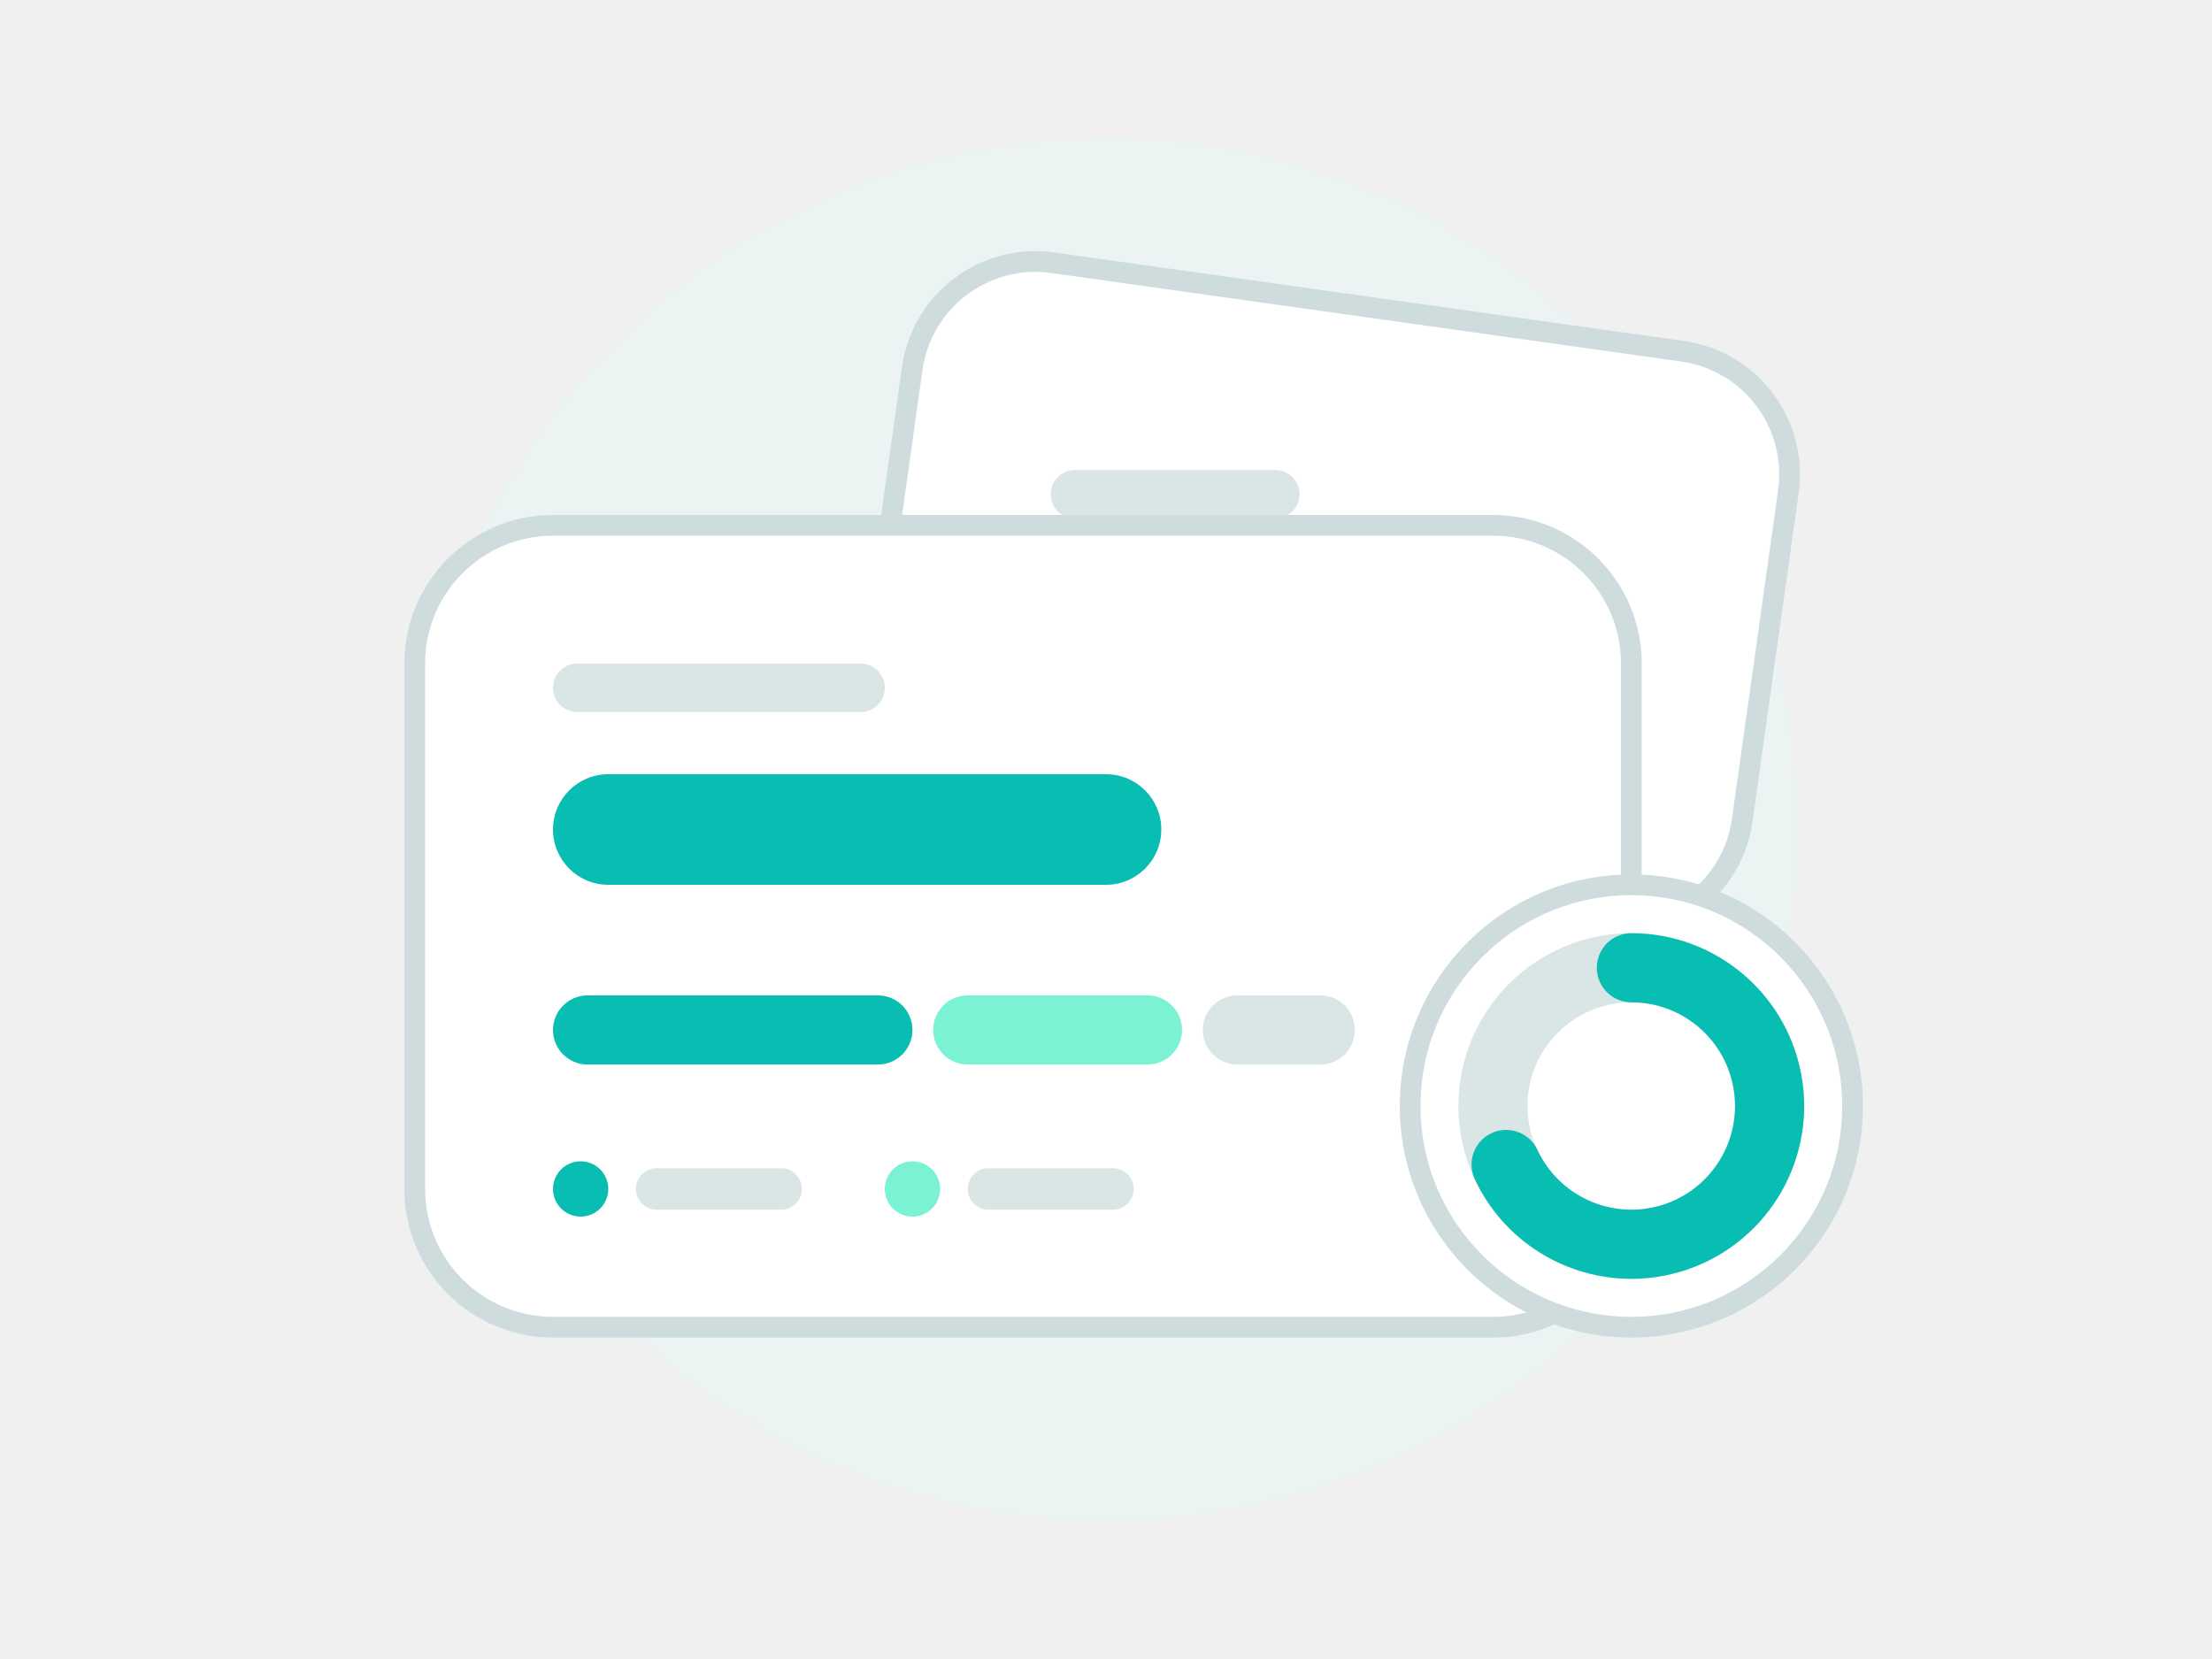
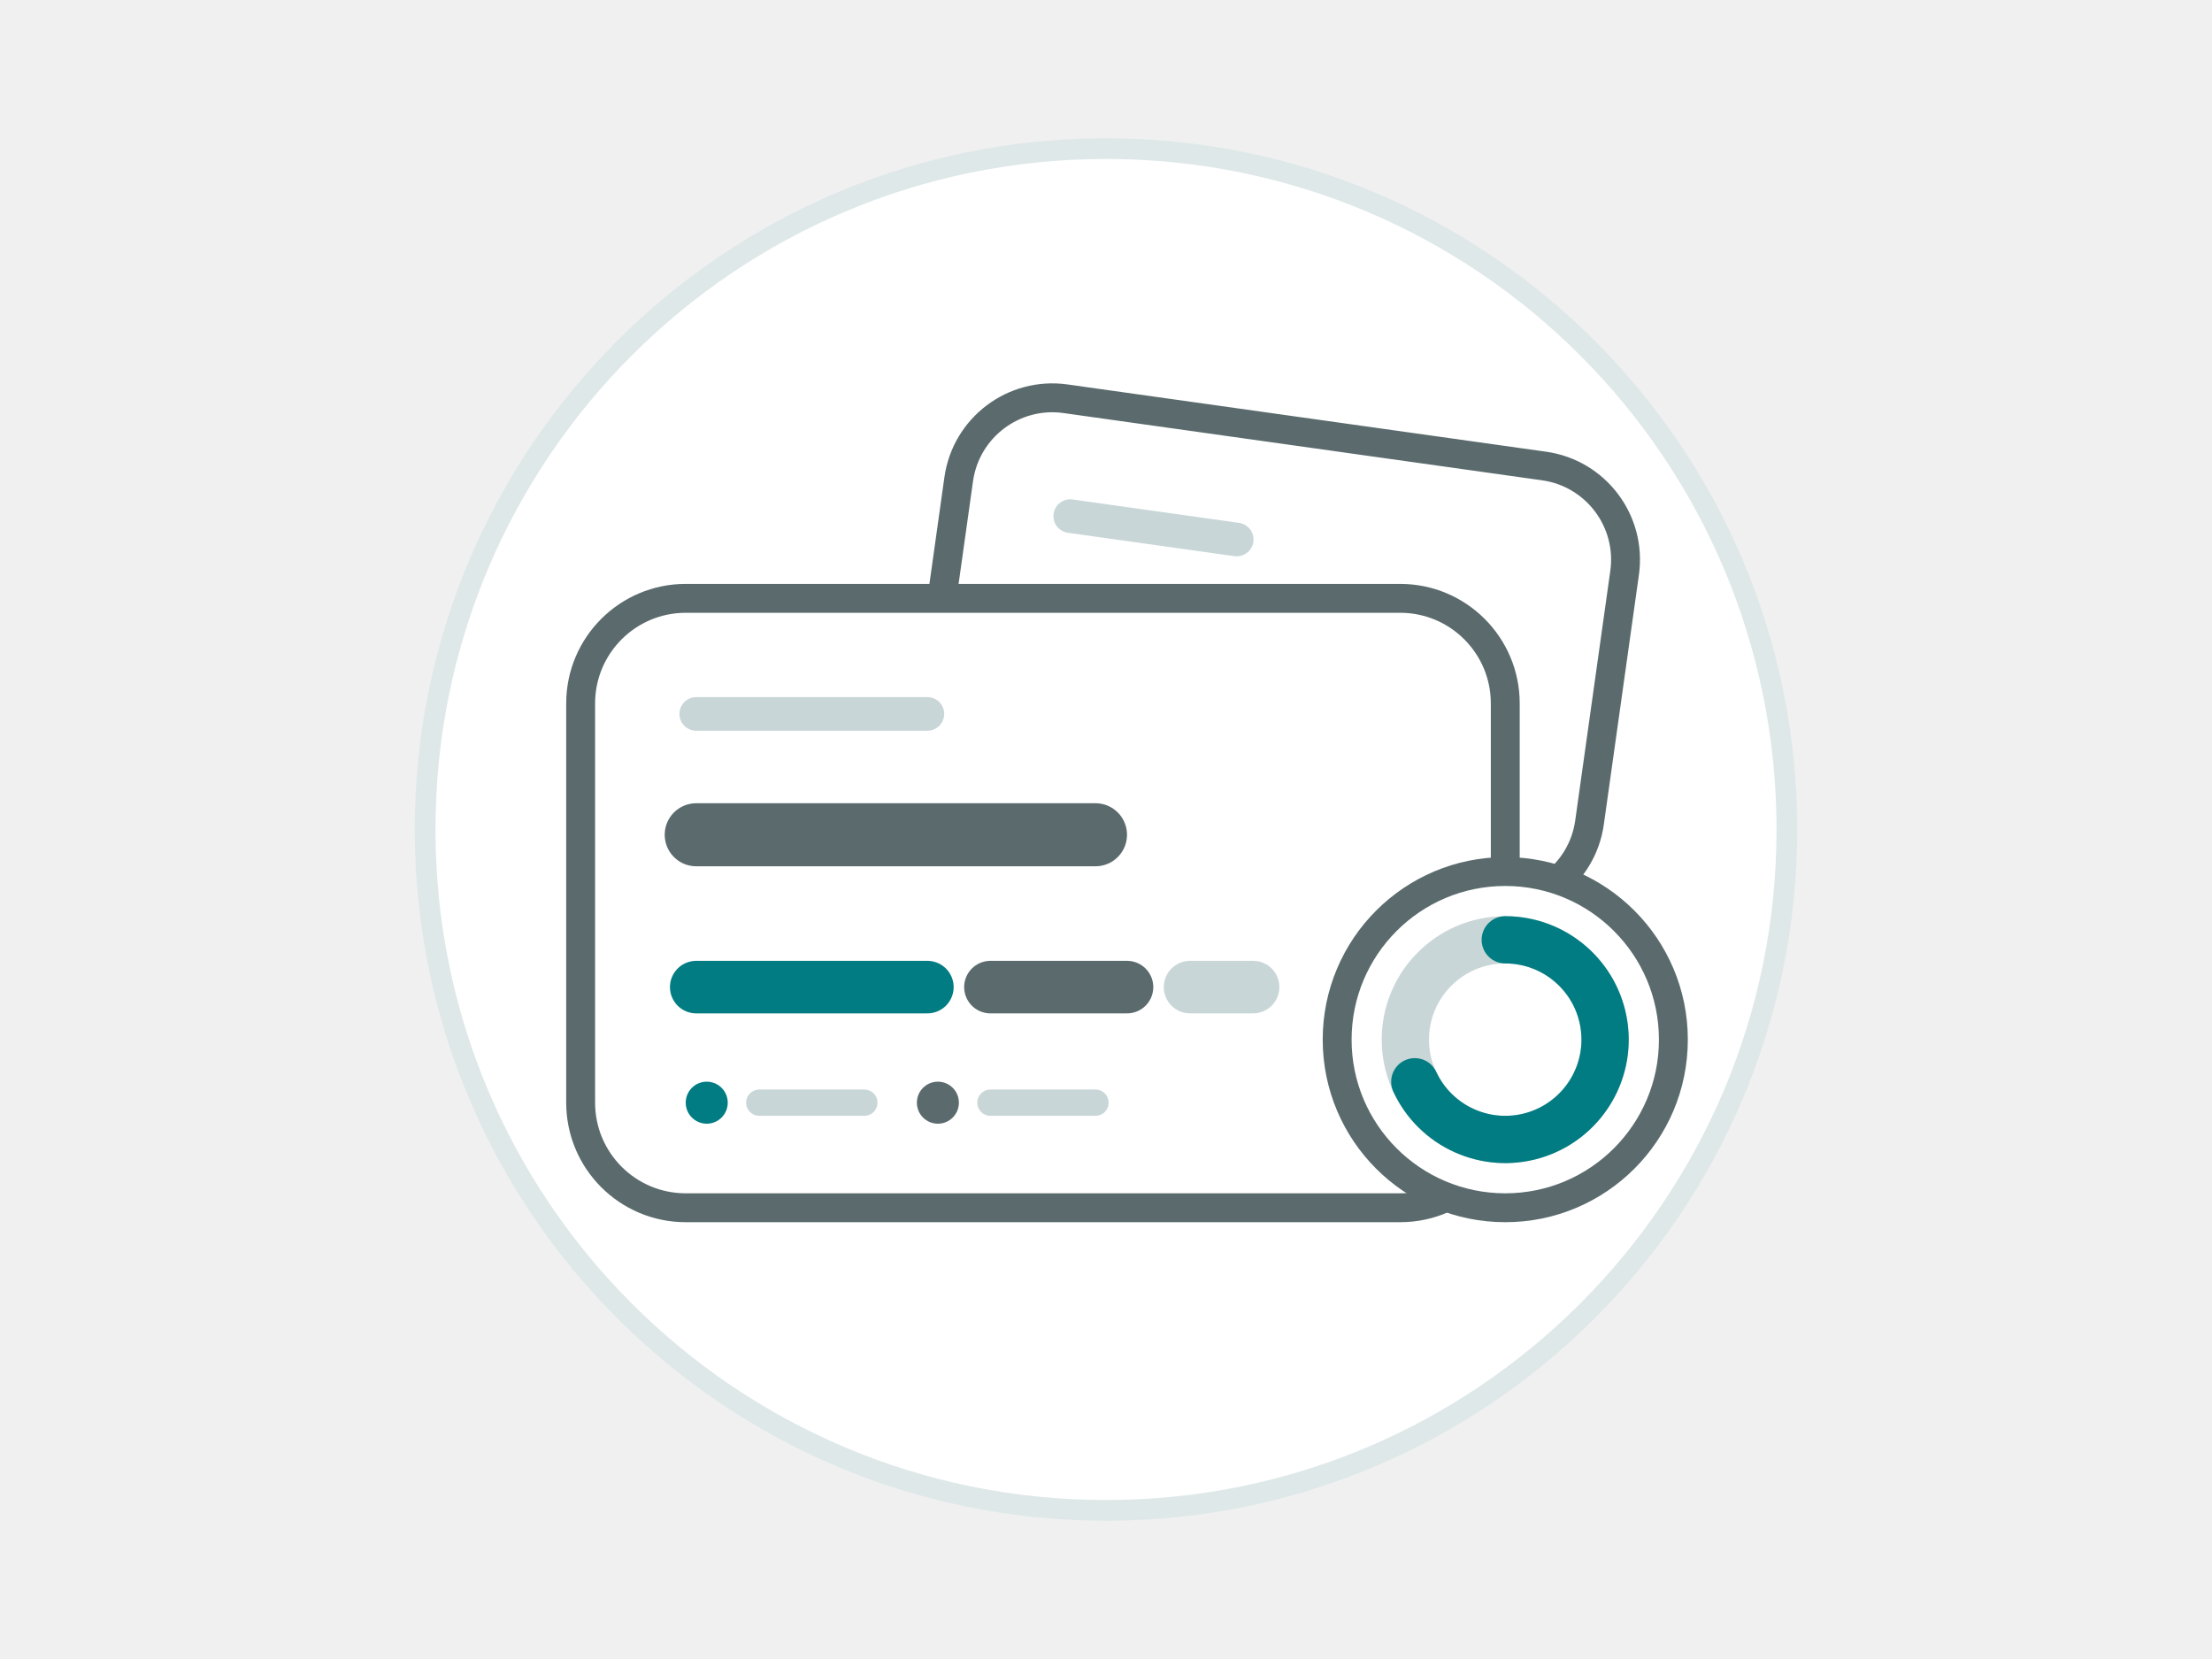
<svg xmlns="http://www.w3.org/2000/svg" viewBox="0 0 160 120" width="160" height="120">
-   <circle cx="80" cy="60" r="50" fill="#EBF3F3" />
-   <rect x="64" y="22" width="64" height="42" rx="9" fill="#FFFFFF" stroke="#CFDCDD" stroke-width="1.5" transform="rotate(8 96 43)" />
-   <rect x="76" y="34" width="18" height="3.5" rx="1.75" fill="#DAE5E6" />
-   <rect x="30" y="38" width="88" height="58" rx="10" fill="#FFFFFF" stroke="#CFDCDD" stroke-width="1.5" />
-   <rect x="40" y="48" width="24" height="3.5" rx="1.75" fill="#DAE5E6" />
-   <rect x="40" y="56" width="44" height="8" rx="4" fill="#08BDB1" />
-   <rect x="40" y="72" width="26" height="5" rx="2.5" fill="#08BDB1" />
-   <rect x="67.5" y="72" width="18" height="5" rx="2.5" fill="#7BF2D3" />
-   <rect x="87" y="72" width="11" height="5" rx="2.5" fill="#DAE5E6" />
-   <circle cx="42" cy="86" r="2" fill="#08BDB1" />
-   <rect x="46" y="84.5" width="12" height="3" rx="1.5" fill="#DAE5E6" />
-   <circle cx="66" cy="86" r="2" fill="#7BF2D3" />
-   <rect x="70" y="84.5" width="12" height="3" rx="1.5" fill="#DAE5E6" />
-   <circle cx="118" cy="80" r="16" fill="#FFFFFF" stroke="#CFDCDD" stroke-width="1.5" />
-   <path d="M118 70 A10 10 0 1 1 117.98 70" fill="none" stroke="#DAE5E6" stroke-width="5" />
-   <path d="M118 70 A10 10 0 1 1 108.94 84.23" fill="none" stroke="#08BDB1" stroke-width="5" stroke-linecap="round" />
+   <circle cx="80" cy="60" r="49.25" fill="#FFFFFF" stroke="#DFE8E8" stroke-width="1.5" />
+   <g transform="matrix(0.76 0 0 0.76 19.2 14.4)">
+     <g transform="rotate(8 96 43)">
+       <rect x="64" y="22" width="64" height="42" rx="9" fill="#FFFFFF" stroke="#5B6B6D" stroke-width="2.75" stroke-linejoin="round" />
+       <path d="M75 33h16" fill="none" stroke="#C9D6D7" stroke-width="3.2" stroke-linecap="round" stroke-linejoin="round" />
+     </g>
+     <rect x="30" y="38" width="88" height="58" rx="10" fill="#FFFFFF" stroke="#5B6B6D" stroke-width="2.75" stroke-linejoin="round" />
+     <path d="M41 49h22" fill="none" stroke="#C9D6D7" stroke-width="3.2" stroke-linecap="round" stroke-linejoin="round" />
+     <path d="M41 60.5h38" fill="none" stroke="#5B6B6D" stroke-width="6" stroke-linecap="round" stroke-linejoin="round" />
+     <path d="M41 75h22" fill="none" stroke="#017C82" stroke-width="5" stroke-linecap="round" stroke-linejoin="round" />
+     <path d="M69 75h13" fill="none" stroke="#5B6B6D" stroke-width="5" stroke-linecap="round" stroke-linejoin="round" />
+     <path d="M88 75h6" fill="none" stroke="#C9D6D7" stroke-width="5" stroke-linecap="round" stroke-linejoin="round" />
+     <circle cx="42" cy="86" r="2" fill="#017C82" />
+     <path d="M47 86h10" fill="none" stroke="#C9D6D7" stroke-width="2.5" stroke-linecap="round" stroke-linejoin="round" />
+     <circle cx="64" cy="86" r="2" fill="#5B6B6D" />
+     <path d="M69 86h10" fill="none" stroke="#C9D6D7" stroke-width="2.5" stroke-linecap="round" stroke-linejoin="round" />
+     <circle cx="118" cy="80" r="16" fill="#FFFFFF" stroke="#5B6B6D" stroke-width="2.75" stroke-linejoin="round" />
+     <path d="M118 70.5 A9.5 9.5 0 1 1 117.98 70.5" fill="none" stroke="#C9D6D7" stroke-width="4.5" stroke-linecap="round" stroke-linejoin="round" />
+     <path d="M118 70.5 A9.5 9.5 0 1 1 109.39 84.01" fill="none" stroke="#017C82" stroke-width="4.5" stroke-linecap="round" stroke-linejoin="round" />
+   </g>
</svg>
